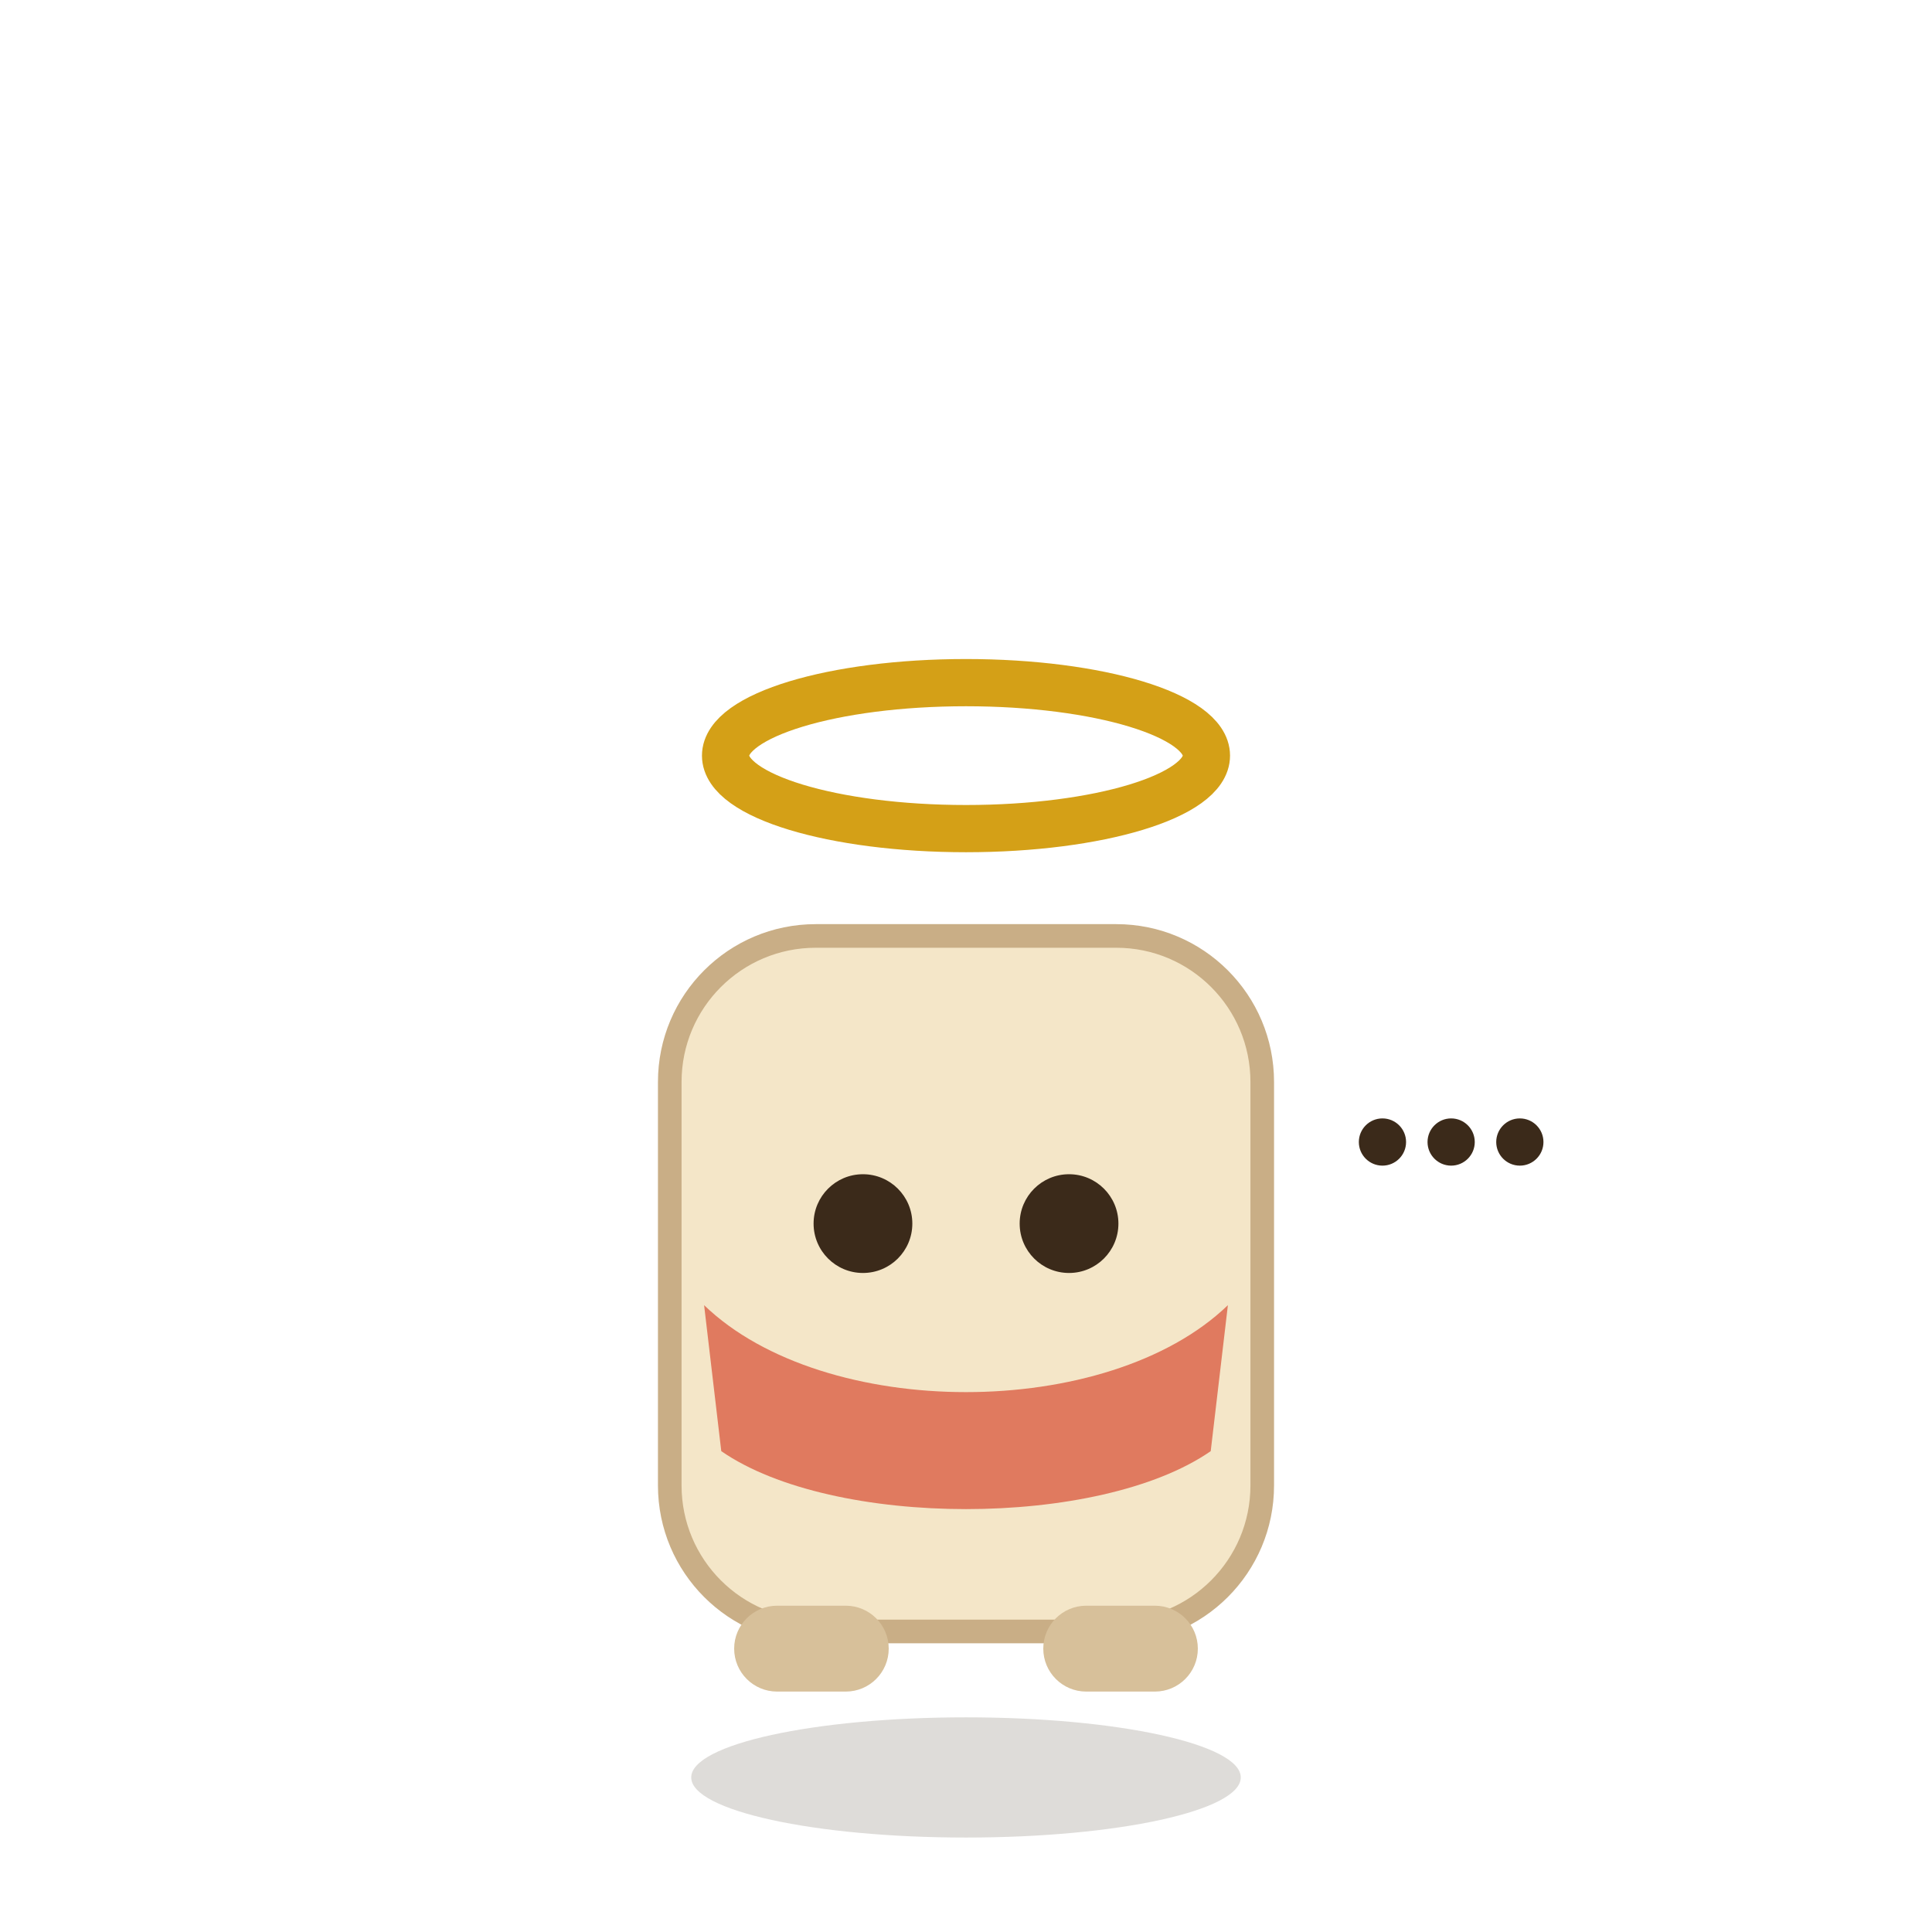
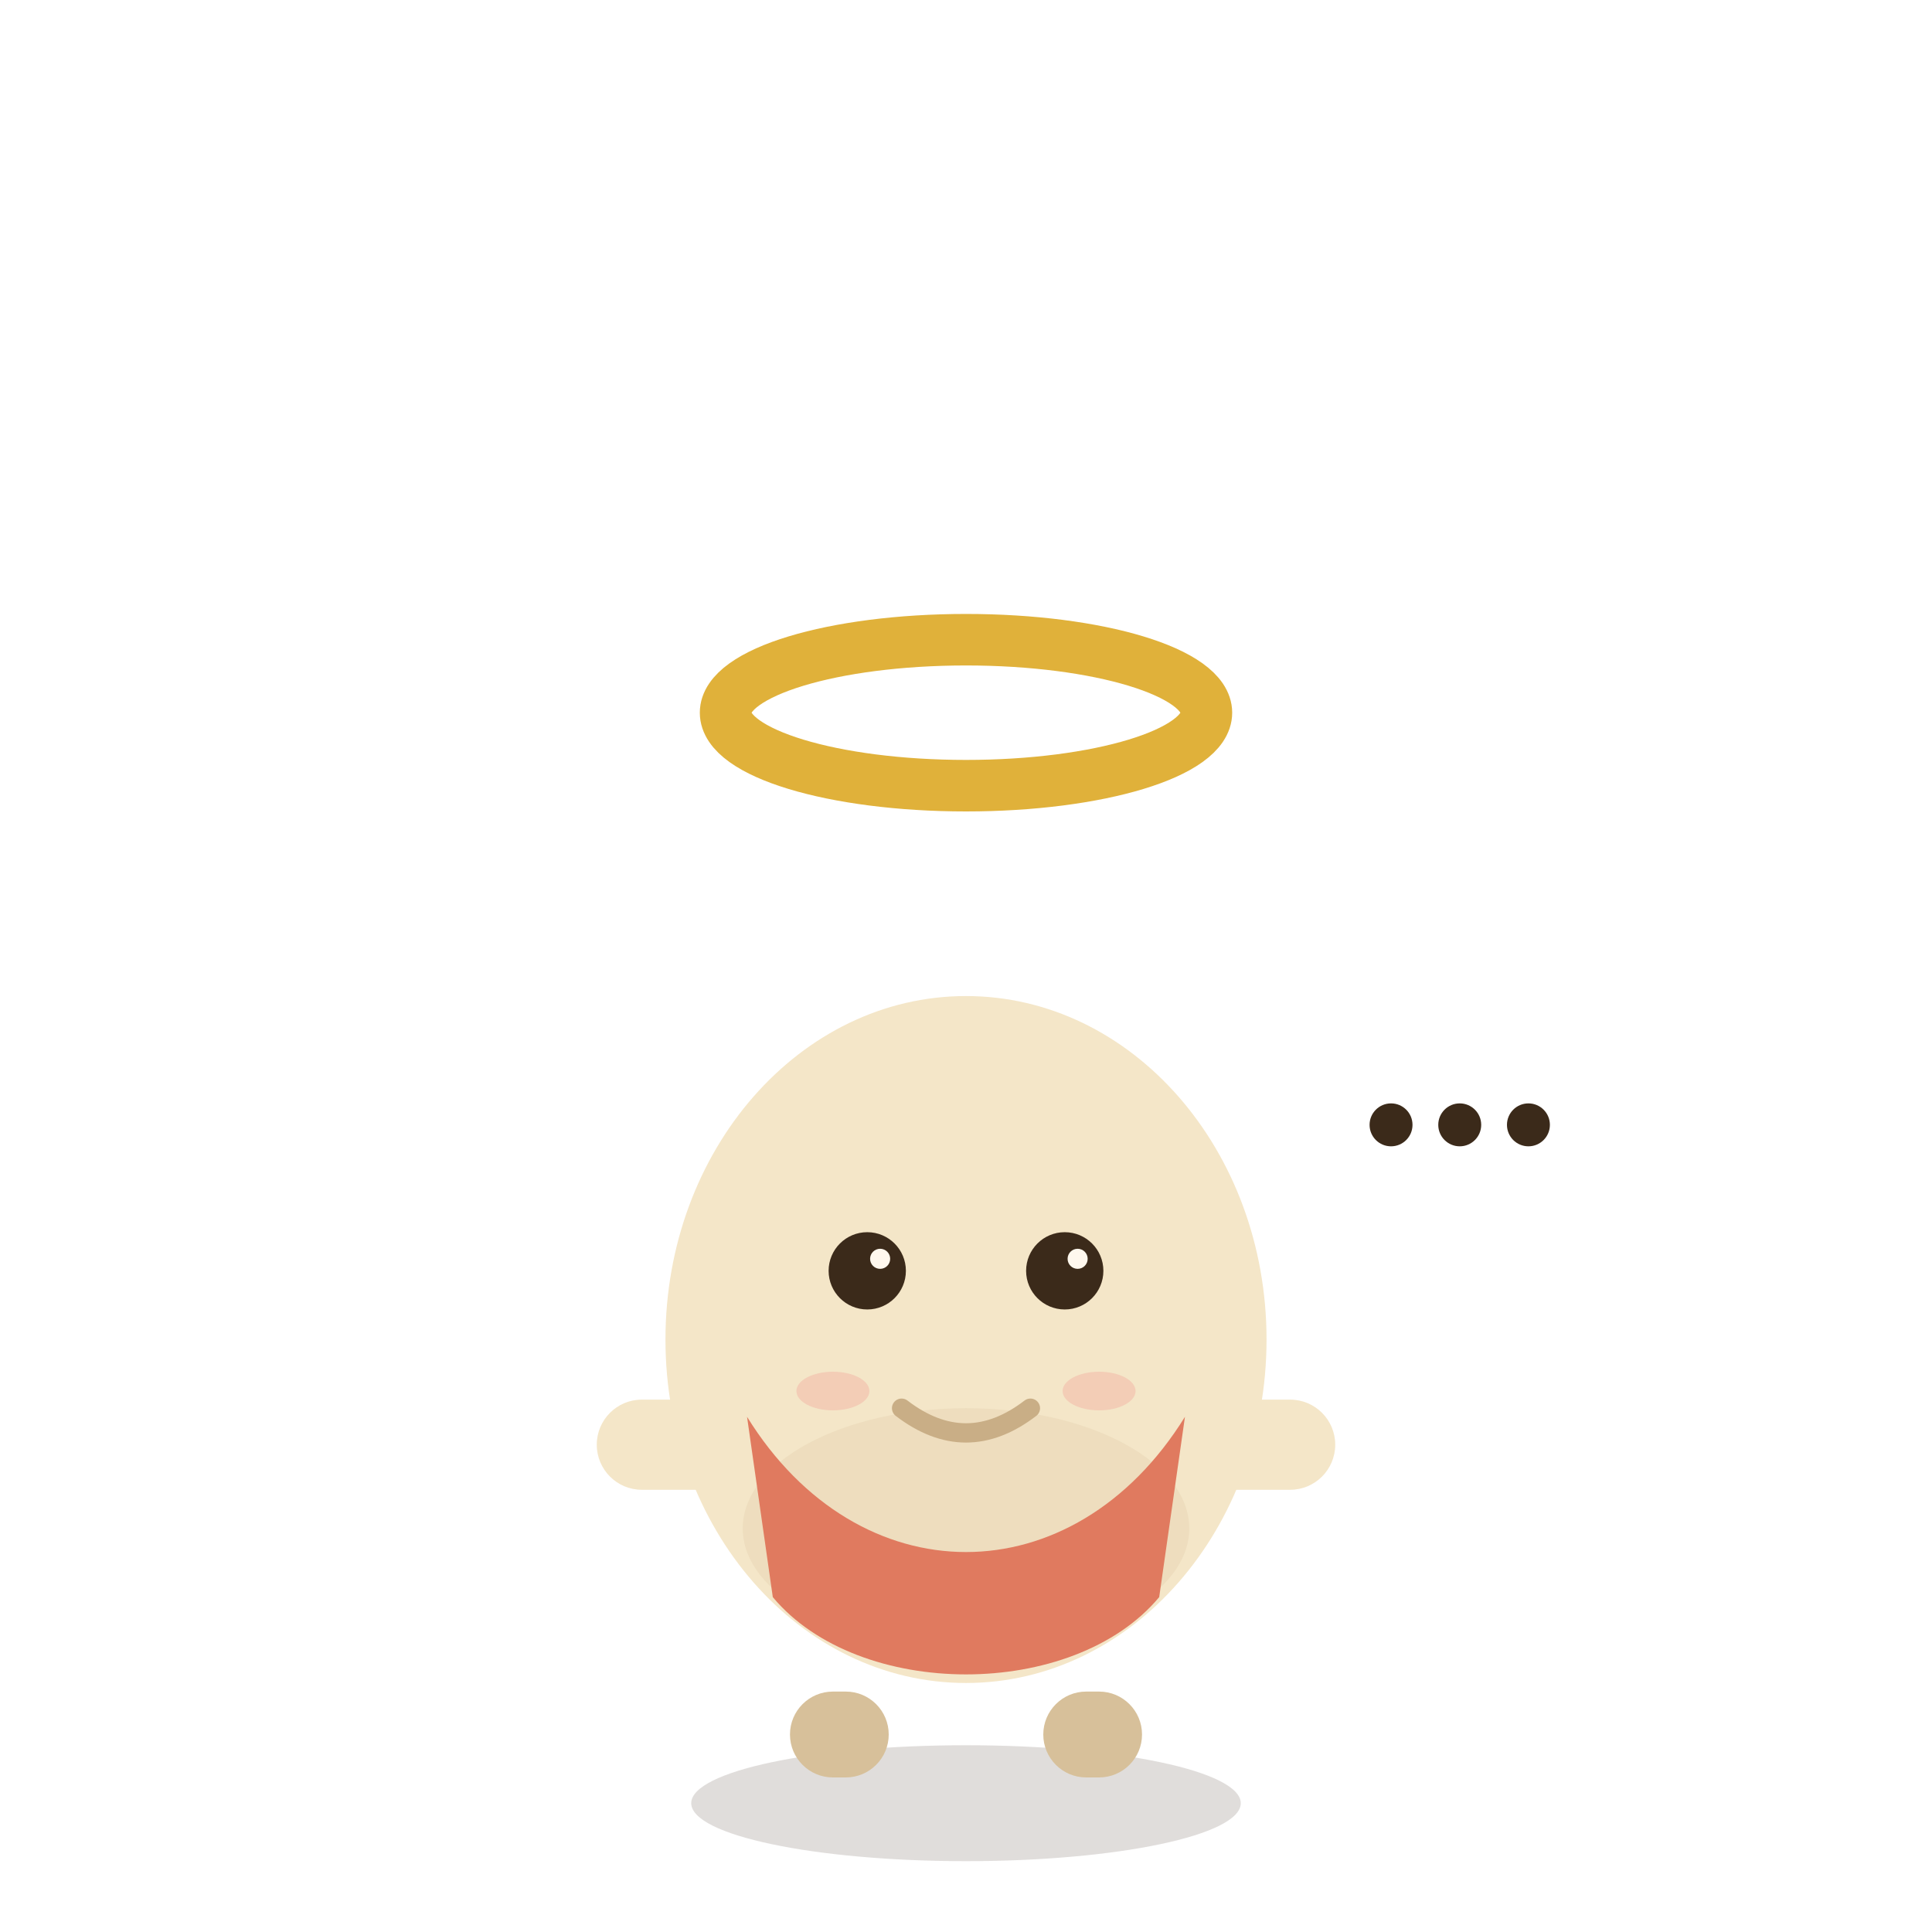
<svg xmlns="http://www.w3.org/2000/svg" viewBox="-15 -25 45 45">
  <style>
-     @keyframes tap {
-       0%, 100% { transform: translateY(0); }
-       50% { transform: translateY(0.4px); }
-     }
-     @keyframes dots {
-       0%, 80%, 100% { opacity: 0.2; }
-       40% { opacity: 1; }
-     }
+     @keyframes tap { 0%,100%{transform:translateY(0)} 50%{transform:translateY(0.35px)} }
+     @keyframes dots { 0%,80%,100%{opacity:.2} 40%{opacity:1} }
    #body-js { animation: tap 0.7s ease-in-out infinite; }
    .d1 { animation: dots 1.2s ease-in-out infinite; }
-     .d2 { animation: dots 1.2s ease-in-out 0.2s infinite; }
-     .d3 { animation: dots 1.2s ease-in-out 0.4s infinite; }
+     .d2 { animation: dots 1.2s ease-in-out .2s infinite; }
+     .d3 { animation: dots 1.2s ease-in-out .4s infinite; }
+ 
  </style>
  <g id="shadow-js" style="transform-origin: 7.5px 15px">
-     <ellipse cx="7.5" cy="16.4" rx="6.4" ry="1.4" fill="rgba(47,32,18,0.16)" />
+     <ellipse cx="7.5" cy="17.0" rx="6.4" ry="1.35" fill="rgba(47,32,18,0.15)" />
  </g>
  <g id="body-js">
-     <ellipse cx="7.5" cy="-7.4" rx="5.6" ry="1.7" fill="none" stroke="#d4a017" stroke-width="1.1" />
-     <rect x="0.6" y="-3.2" width="13.8" height="16.2" rx="3.4" fill="#f4e6c8" stroke="#c9ae86" stroke-width="0.55" />
-     <path d="M1.4 5.4 C4.2 8.1, 10.8 8.1, 13.6 5.4 L13.2 8.8 C10.6 10.6, 4.4 10.6, 1.8 8.8 Z" fill="#e07a5f" />
-     <rect x="2.1" y="12.4" width="3.6" height="2" rx="1" fill="#d7c09a" />
-     <rect x="9.3" y="12.4" width="3.6" height="2" rx="1" fill="#d7c09a" />
-     <circle class="d1" cx="17.2" cy="1.6" r="0.55" fill="#3b2a1a" />
-     <circle class="d2" cx="18.8" cy="1.6" r="0.55" fill="#3b2a1a" />
-     <circle class="d3" cx="20.4" cy="1.6" r="0.55" fill="#3b2a1a" />
+     <ellipse cx="7.5" cy="-8.4" rx="5.6" ry="1.7" fill="none" stroke="#e0b13a" stroke-width="1.2" />
+     <rect x="-1.1" y="7.6" width="3.4" height="2.1" rx="1.05" fill="#f4e6c8" />
+     <rect x="12.7" y="7.6" width="3.4" height="2.1" rx="1.05" fill="#f4e6c8" />
+     <rect x="3.4" y="14.4" width="2.3" height="2.0" rx="1.00" fill="#d7c09a" />
+     <rect x="9.3" y="14.4" width="2.3" height="2.0" rx="1.00" fill="#d7c09a" />
+     <ellipse cx="7.5" cy="6.2" rx="7.0" ry="8.0" fill="#f4e6c8" />
+     <ellipse cx="7.5" cy="10.6" rx="5.2" ry="2.8" fill="#c9ae86" opacity="0.16" />
+     <path d="M2.4 8.0 C5.0 12.2, 10.0 12.2, 12.6 8.0 L12.0 12.2 C10.0 14.6, 5.0 14.6, 3.0 12.2 Z" fill="#e07a5f" />
+     <ellipse cx="4.4" cy="7.4" rx="0.85" ry="0.45" fill="#f2b8a8" opacity="0.55" />
+     <ellipse cx="10.6" cy="7.4" rx="0.85" ry="0.45" fill="#f2b8a8" opacity="0.55" />
+     <path d="M6.0 7.8 q1.5 1.15 3.0 0" fill="none" stroke="#c9ae86" stroke-width="0.45" stroke-linecap="round" />
+     <circle class="d1" cx="17.4" cy="1.2" r="0.5" fill="#3b2a1a" />
+     <circle class="d2" cx="19" cy="1.2" r="0.5" fill="#3b2a1a" />
+     <circle class="d3" cx="20.6" cy="1.2" r="0.5" fill="#3b2a1a" />
  </g>
  <g id="eyes-js">
-     <circle cx="5.1" cy="3.5" r="1.15" fill="#3b2a1a" />
-     <circle cx="9.9" cy="3.5" r="1.15" fill="#3b2a1a" />
+     <circle cx="5.2" cy="4.6" r="0.9" fill="#3b2a1a" />
+     <circle cx="9.8" cy="4.6" r="0.9" fill="#3b2a1a" />
+     <circle cx="5.5" cy="4.32" r="0.234" fill="#fff8ee" />
+     <circle cx="10.1" cy="4.32" r="0.234" fill="#fff8ee" />
  </g>
</svg>
